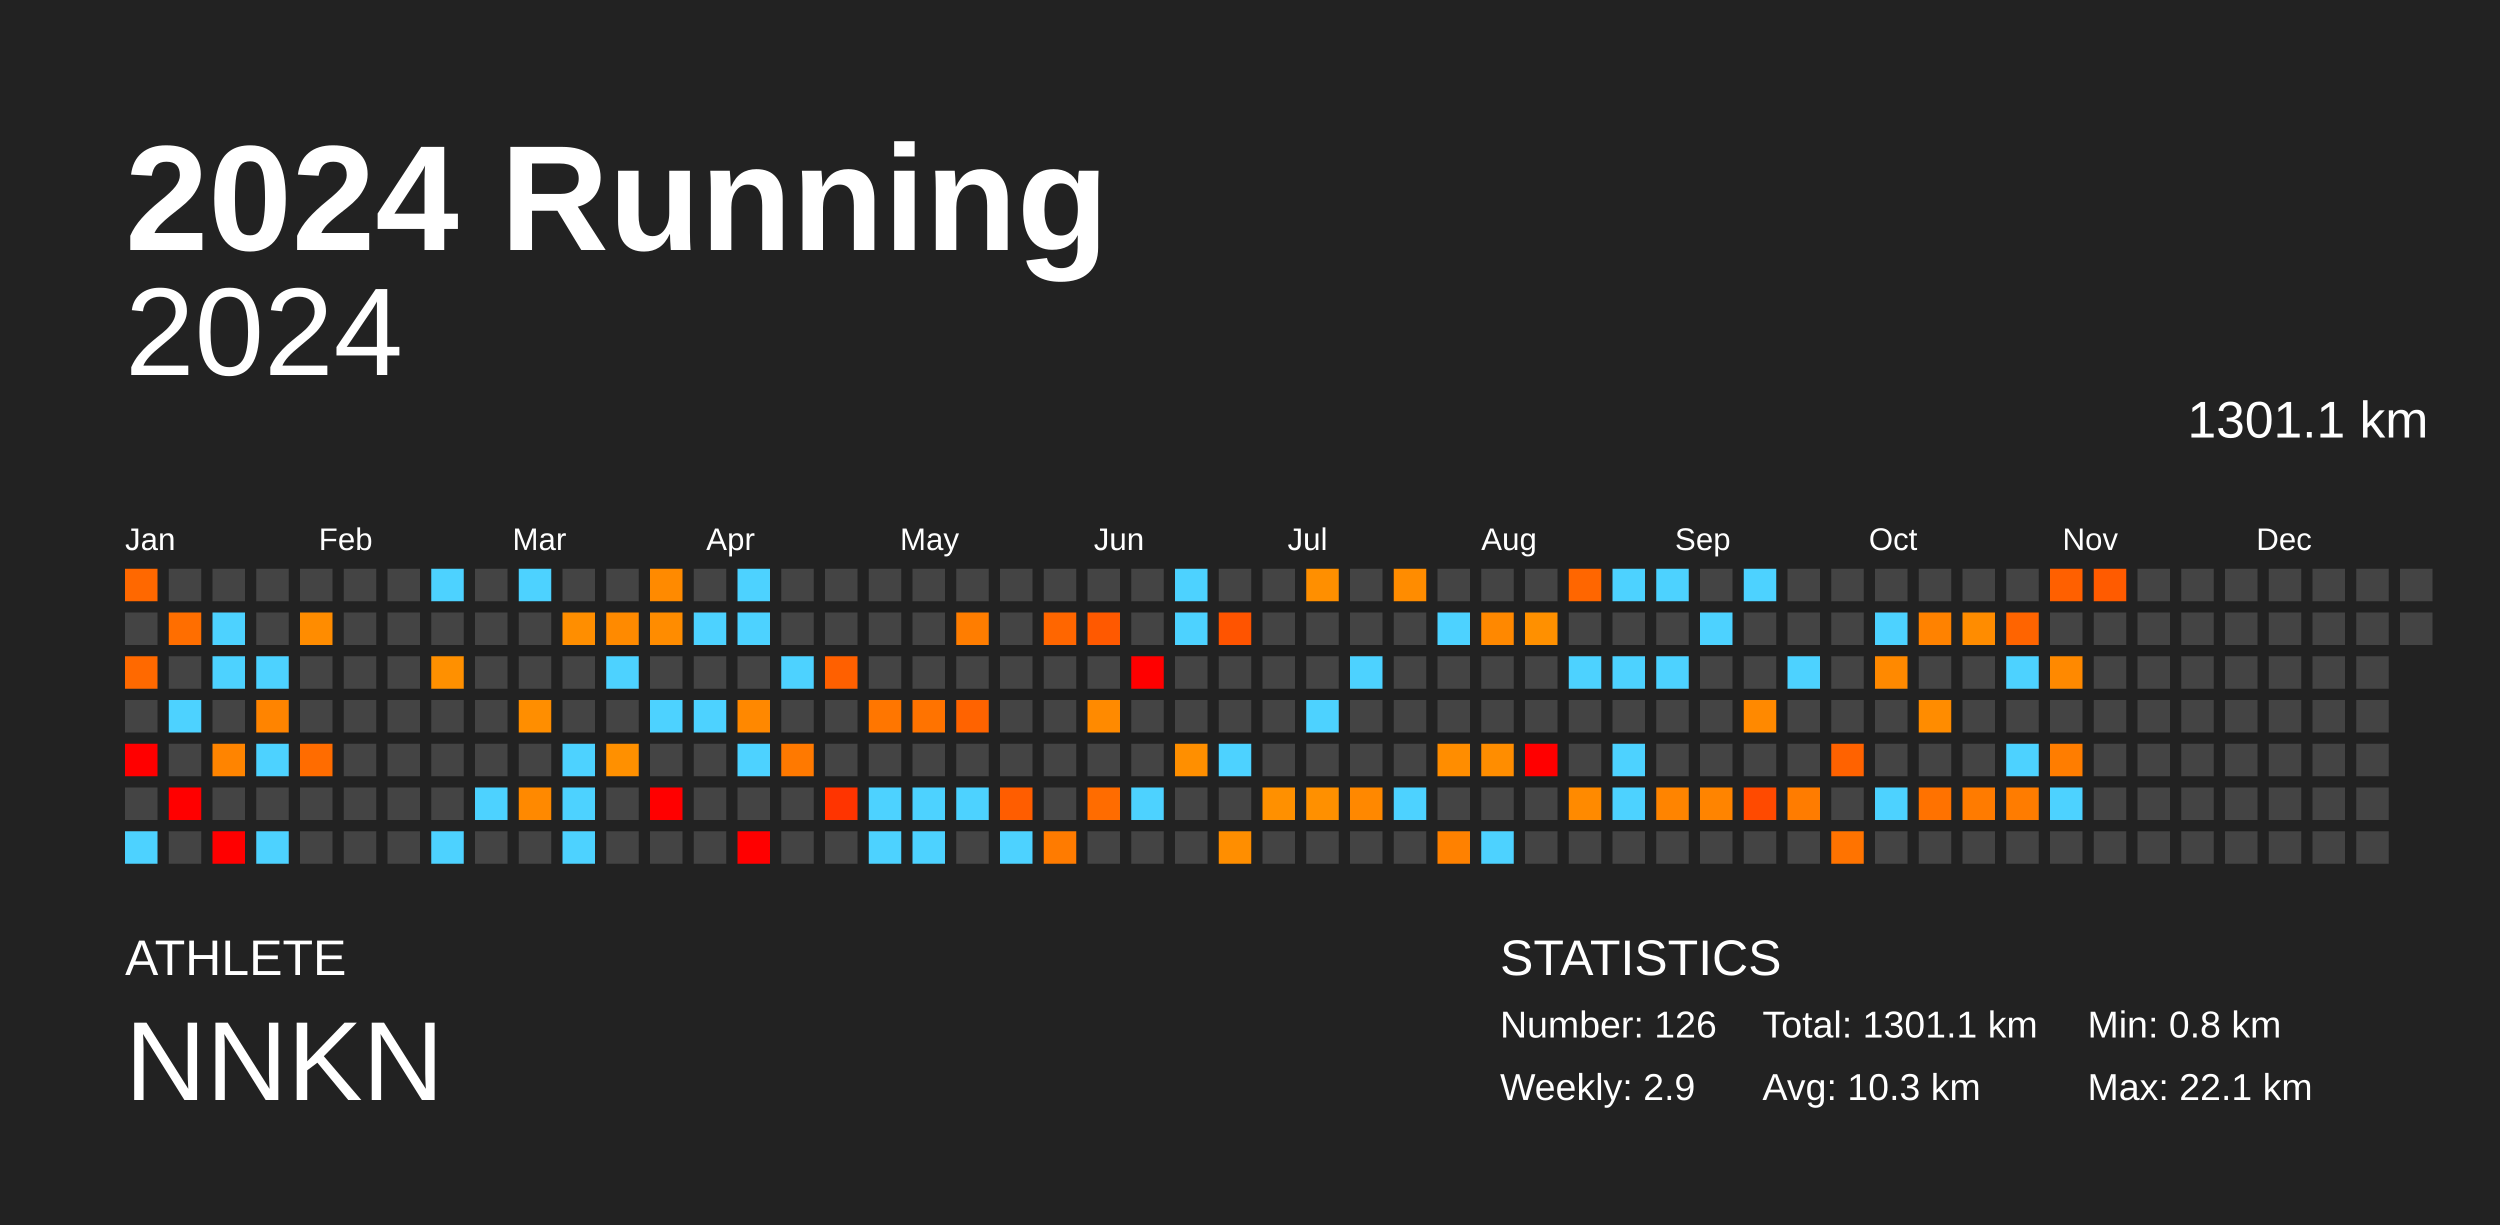
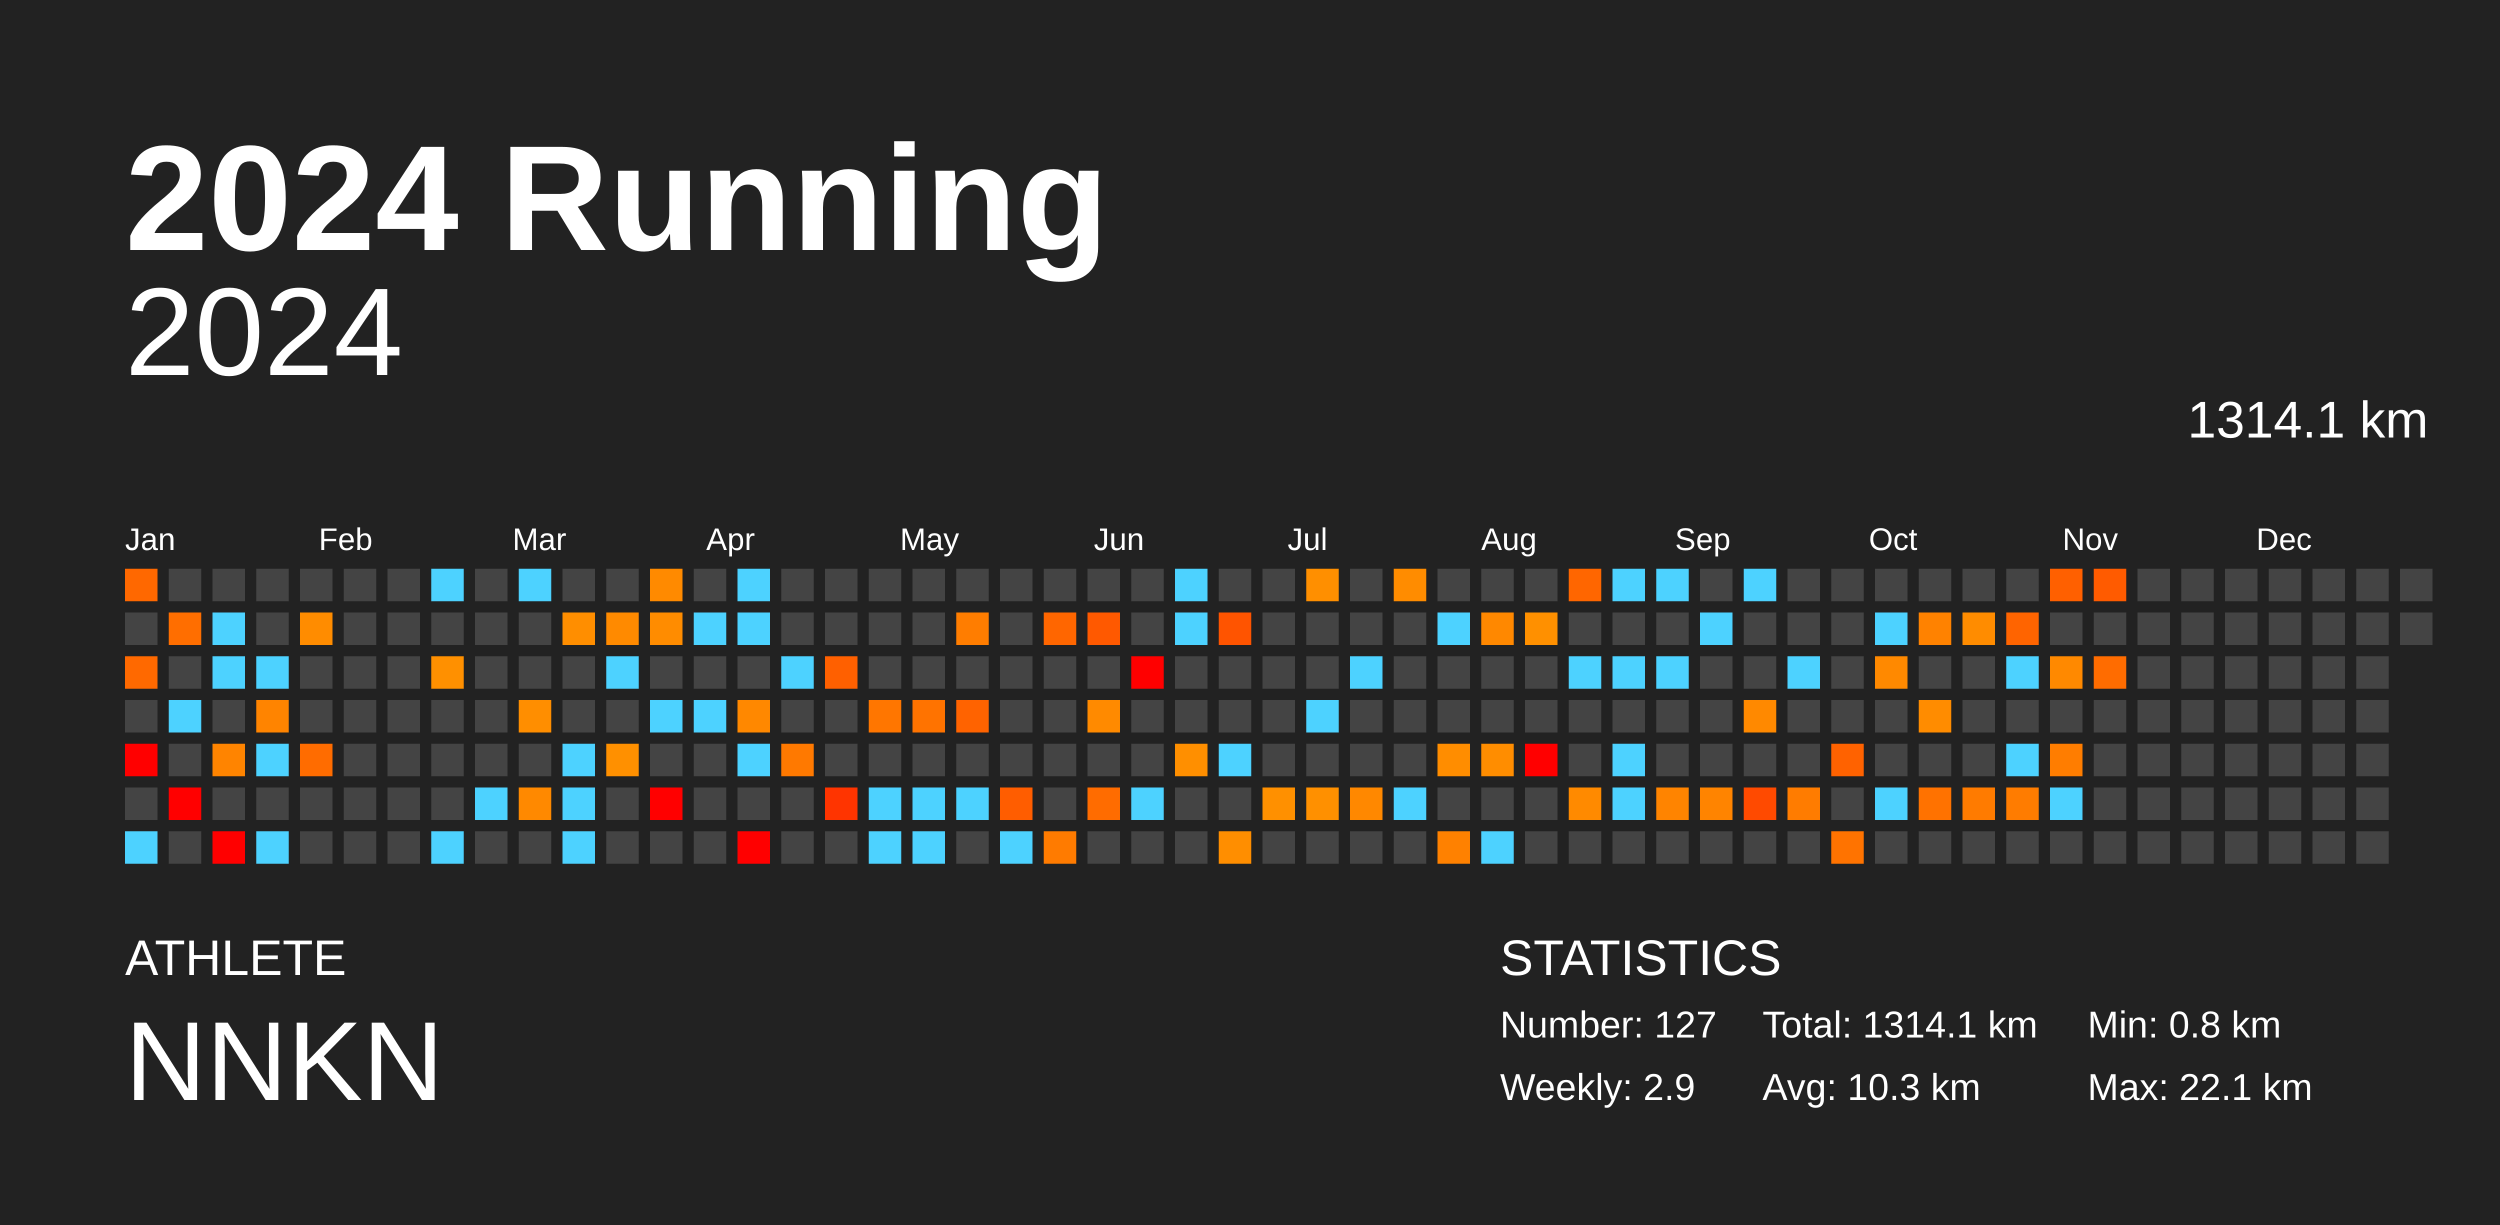
<svg xmlns="http://www.w3.org/2000/svg" baseProfile="full" height="98mm" version="1.1" viewBox="0,0,200,98" width="200mm">
  <defs />
  <rect fill="#222222" height="98" width="200" x="0" y="0" />
  <text fill="#FFFFFF" style="font-size:12px; font-family:Arial; font-weight:bold;" x="10" y="20">2024 Running</text>
  <text fill="#FFFFFF" style="font-size:4px; font-family:Arial" x="10" y="78">ATHLETE</text>
  <text fill="#FFFFFF" style="font-size:9px; font-family:Arial" x="10" y="88">NNKN</text>
  <text fill="#FFFFFF" style="font-size:4px; font-family:Arial" x="120" y="78">STATISTICS</text>
-   <text fill="#FFFFFF" style="font-size:3px; font-family:Arial" x="120" y="83">Number: 126</text>
+   <text fill="#FFFFFF" style="font-size:3px; font-family:Arial" x="120" y="83">Number: 127</text>
  <text fill="#FFFFFF" style="font-size:3px; font-family:Arial" x="120" y="88">Weekly: 2.9</text>
-   <text fill="#FFFFFF" style="font-size:3px; font-family:Arial" x="141" y="83">Total: 1301.1 km</text>
+   <text fill="#FFFFFF" style="font-size:3px; font-family:Arial" x="141" y="83">Total: 1314.1 km</text>
  <text fill="#FFFFFF" style="font-size:3px; font-family:Arial" x="141" y="88">Avg: 10.3 km</text>
  <text fill="#FFFFFF" style="font-size:3px; font-family:Arial" x="167" y="83">Min: 0.8 km</text>
  <text fill="#FFFFFF" style="font-size:3px; font-family:Arial" x="167" y="88">Max: 22.1 km</text>
  <text alignment-baseline="hanging" fill="#FFFFFF" style="font-size:10.0px; font-family:Arial;" x="10" y="30">2024</text>
-   <text alignment-baseline="hanging" fill="#FFFFFF" style="font-size:4.125px; font-family:Arial;" x="175" y="35">1301.1 km</text>
+   <text alignment-baseline="hanging" fill="#FFFFFF" style="font-size:4.125px; font-family:Arial;" x="175" y="35">1314.1 km</text>
  <text fill="#FFFFFF" style="font-size:2.5px; font-family:Arial" x="10.0" y="44">Jan</text>
  <text fill="#FFFFFF" style="font-size:2.5px; font-family:Arial" x="25.5" y="44">Feb</text>
  <text fill="#FFFFFF" style="font-size:2.5px; font-family:Arial" x="41.0" y="44">Mar</text>
  <text fill="#FFFFFF" style="font-size:2.5px; font-family:Arial" x="56.5" y="44">Apr</text>
  <text fill="#FFFFFF" style="font-size:2.5px; font-family:Arial" x="72.0" y="44">May</text>
  <text fill="#FFFFFF" style="font-size:2.5px; font-family:Arial" x="87.5" y="44">Jun</text>
  <text fill="#FFFFFF" style="font-size:2.5px; font-family:Arial" x="103.0" y="44">Jul</text>
  <text fill="#FFFFFF" style="font-size:2.5px; font-family:Arial" x="118.5" y="44">Aug</text>
  <text fill="#FFFFFF" style="font-size:2.5px; font-family:Arial" x="134.0" y="44">Sep</text>
  <text fill="#FFFFFF" style="font-size:2.5px; font-family:Arial" x="149.5" y="44">Oct</text>
  <text fill="#FFFFFF" style="font-size:2.5px; font-family:Arial" x="165.0" y="44">Nov</text>
  <text fill="#FFFFFF" style="font-size:2.5px; font-family:Arial" x="180.5" y="44">Dec</text>
  <rect fill="#ff6800" height="2.6" width="2.6" x="10.0" y="45.5" />
  <rect fill="#444444" height="2.6" width="2.6" x="10.0" y="49.0" />
  <rect fill="#ff6900" height="2.6" width="2.6" x="10.0" y="52.5" />
  <rect fill="#444444" height="2.6" width="2.6" x="10.0" y="56.0" />
  <rect fill="red" height="2.6" width="2.6" x="10.0" y="59.5" />
  <rect fill="#444444" height="2.6" width="2.6" x="10.0" y="63.0" />
  <rect fill="#4dd2ff" height="2.6" width="2.6" x="10.0" y="66.5" />
  <rect fill="#444444" height="2.6" width="2.6" x="13.5" y="45.5" />
  <rect fill="#ff6e00" height="2.6" width="2.6" x="13.5" y="49.0" />
  <rect fill="#444444" height="2.6" width="2.6" x="13.5" y="52.5" />
  <rect fill="#4dd2ff" height="2.6" width="2.6" x="13.5" y="56.0" />
  <rect fill="#444444" height="2.6" width="2.6" x="13.5" y="59.5" />
  <rect fill="red" height="2.6" width="2.6" x="13.5" y="63.0" />
  <rect fill="#444444" height="2.6" width="2.6" x="13.5" y="66.5" />
  <rect fill="#444444" height="2.6" width="2.6" x="17.0" y="45.5" />
  <rect fill="#4dd2ff" height="2.6" width="2.6" x="17.0" y="49.0" />
  <rect fill="#4dd2ff" height="2.6" width="2.6" x="17.0" y="52.5" />
  <rect fill="#444444" height="2.6" width="2.6" x="17.0" y="56.0" />
  <rect fill="#ff8400" height="2.6" width="2.6" x="17.0" y="59.5" />
  <rect fill="#444444" height="2.6" width="2.6" x="17.0" y="63.0" />
  <rect fill="red" height="2.6" width="2.6" x="17.0" y="66.5" />
  <rect fill="#444444" height="2.6" width="2.6" x="20.5" y="45.5" />
  <rect fill="#444444" height="2.6" width="2.6" x="20.5" y="49.0" />
  <rect fill="#4dd2ff" height="2.6" width="2.6" x="20.5" y="52.5" />
  <rect fill="#ff8400" height="2.6" width="2.6" x="20.5" y="56.0" />
  <rect fill="#4dd2ff" height="2.6" width="2.6" x="20.5" y="59.5" />
  <rect fill="#444444" height="2.6" width="2.6" x="20.5" y="63.0" />
  <rect fill="#4dd2ff" height="2.6" width="2.6" x="20.5" y="66.5" />
  <rect fill="#444444" height="2.6" width="2.6" x="24.0" y="45.5" />
  <rect fill="#ff8c00" height="2.6" width="2.6" x="24.0" y="49.0" />
  <rect fill="#444444" height="2.6" width="2.6" x="24.0" y="52.5" />
  <rect fill="#444444" height="2.6" width="2.6" x="24.0" y="56.0" />
  <rect fill="#ff6c00" height="2.6" width="2.6" x="24.0" y="59.5" />
  <rect fill="#444444" height="2.6" width="2.6" x="24.0" y="63.0" />
  <rect fill="#444444" height="2.6" width="2.6" x="24.0" y="66.5" />
  <rect fill="#444444" height="2.6" width="2.6" x="27.5" y="45.5" />
  <rect fill="#444444" height="2.6" width="2.6" x="27.5" y="49.0" />
  <rect fill="#444444" height="2.6" width="2.6" x="27.5" y="52.5" />
  <rect fill="#444444" height="2.6" width="2.6" x="27.5" y="56.0" />
  <rect fill="#444444" height="2.6" width="2.6" x="27.5" y="59.5" />
  <rect fill="#444444" height="2.6" width="2.6" x="27.5" y="63.0" />
  <rect fill="#444444" height="2.6" width="2.6" x="27.5" y="66.5" />
  <rect fill="#444444" height="2.6" width="2.6" x="31.0" y="45.5" />
  <rect fill="#444444" height="2.6" width="2.6" x="31.0" y="49.0" />
  <rect fill="#444444" height="2.6" width="2.6" x="31.0" y="52.5" />
  <rect fill="#444444" height="2.6" width="2.6" x="31.0" y="56.0" />
  <rect fill="#444444" height="2.6" width="2.6" x="31.0" y="59.5" />
  <rect fill="#444444" height="2.6" width="2.6" x="31.0" y="63.0" />
  <rect fill="#444444" height="2.6" width="2.6" x="31.0" y="66.5" />
  <rect fill="#4dd2ff" height="2.6" width="2.6" x="34.5" y="45.5" />
  <rect fill="#444444" height="2.6" width="2.6" x="34.5" y="49.0" />
  <rect fill="#ff9000" height="2.6" width="2.6" x="34.5" y="52.5" />
  <rect fill="#444444" height="2.6" width="2.6" x="34.5" y="56.0" />
  <rect fill="#444444" height="2.6" width="2.6" x="34.5" y="59.5" />
  <rect fill="#444444" height="2.6" width="2.6" x="34.5" y="63.0" />
  <rect fill="#4dd2ff" height="2.6" width="2.6" x="34.5" y="66.5" />
  <rect fill="#444444" height="2.6" width="2.6" x="38.0" y="45.5" />
  <rect fill="#444444" height="2.6" width="2.6" x="38.0" y="49.0" />
  <rect fill="#444444" height="2.6" width="2.6" x="38.0" y="52.5" />
  <rect fill="#444444" height="2.6" width="2.6" x="38.0" y="56.0" />
  <rect fill="#444444" height="2.6" width="2.6" x="38.0" y="59.5" />
  <rect fill="#4dd2ff" height="2.6" width="2.6" x="38.0" y="63.0" />
  <rect fill="#444444" height="2.6" width="2.6" x="38.0" y="66.5" />
  <rect fill="#4dd2ff" height="2.6" width="2.6" x="41.5" y="45.5" />
  <rect fill="#444444" height="2.6" width="2.6" x="41.5" y="49.0" />
  <rect fill="#444444" height="2.6" width="2.6" x="41.5" y="52.5" />
  <rect fill="#ff8e00" height="2.6" width="2.6" x="41.5" y="56.0" />
  <rect fill="#444444" height="2.6" width="2.6" x="41.5" y="59.5" />
  <rect fill="#ff8900" height="2.6" width="2.6" x="41.5" y="63.0" />
  <rect fill="#444444" height="2.6" width="2.6" x="41.5" y="66.5" />
  <rect fill="#444444" height="2.6" width="2.6" x="45.0" y="45.5" />
  <rect fill="#ff8e00" height="2.6" width="2.6" x="45.0" y="49.0" />
  <rect fill="#444444" height="2.6" width="2.6" x="45.0" y="52.5" />
  <rect fill="#444444" height="2.6" width="2.6" x="45.0" y="56.0" />
  <rect fill="#4dd2ff" height="2.6" width="2.6" x="45.0" y="59.5" />
  <rect fill="#4dd2ff" height="2.6" width="2.6" x="45.0" y="63.0" />
  <rect fill="#4dd2ff" height="2.6" width="2.6" x="45.0" y="66.5" />
  <rect fill="#444444" height="2.6" width="2.6" x="48.5" y="45.5" />
  <rect fill="#ff8a00" height="2.6" width="2.6" x="48.5" y="49.0" />
  <rect fill="#4dd2ff" height="2.6" width="2.6" x="48.5" y="52.5" />
  <rect fill="#444444" height="2.6" width="2.6" x="48.5" y="56.0" />
  <rect fill="#ff9000" height="2.6" width="2.6" x="48.5" y="59.5" />
  <rect fill="#444444" height="2.6" width="2.6" x="48.5" y="63.0" />
  <rect fill="#444444" height="2.6" width="2.6" x="48.5" y="66.5" />
  <rect fill="#ff8a00" height="2.6" width="2.6" x="52.0" y="45.5" />
  <rect fill="#ff8c00" height="2.6" width="2.6" x="52.0" y="49.0" />
  <rect fill="#444444" height="2.6" width="2.6" x="52.0" y="52.5" />
  <rect fill="#4dd2ff" height="2.6" width="2.6" x="52.0" y="56.0" />
  <rect fill="#444444" height="2.6" width="2.6" x="52.0" y="59.5" />
  <rect fill="red" height="2.6" width="2.6" x="52.0" y="63.0" />
  <rect fill="#444444" height="2.6" width="2.6" x="52.0" y="66.5" />
  <rect fill="#444444" height="2.6" width="2.6" x="55.5" y="45.5" />
  <rect fill="#4dd2ff" height="2.6" width="2.6" x="55.5" y="49.0" />
  <rect fill="#444444" height="2.6" width="2.6" x="55.5" y="52.5" />
  <rect fill="#4dd2ff" height="2.6" width="2.6" x="55.5" y="56.0" />
  <rect fill="#444444" height="2.6" width="2.6" x="55.5" y="59.5" />
  <rect fill="#444444" height="2.6" width="2.6" x="55.5" y="63.0" />
  <rect fill="#444444" height="2.6" width="2.6" x="55.5" y="66.5" />
  <rect fill="#4dd2ff" height="2.6" width="2.6" x="59.0" y="45.5" />
  <rect fill="#4dd2ff" height="2.6" width="2.6" x="59.0" y="49.0" />
  <rect fill="#444444" height="2.6" width="2.6" x="59.0" y="52.5" />
  <rect fill="#ff8800" height="2.6" width="2.6" x="59.0" y="56.0" />
  <rect fill="#4dd2ff" height="2.6" width="2.6" x="59.0" y="59.5" />
  <rect fill="#444444" height="2.6" width="2.6" x="59.0" y="63.0" />
  <rect fill="red" height="2.6" width="2.6" x="59.0" y="66.5" />
  <rect fill="#444444" height="2.6" width="2.6" x="62.5" y="45.5" />
  <rect fill="#444444" height="2.6" width="2.6" x="62.5" y="49.0" />
  <rect fill="#4dd2ff" height="2.6" width="2.6" x="62.5" y="52.5" />
  <rect fill="#444444" height="2.6" width="2.6" x="62.5" y="56.0" />
  <rect fill="#ff7900" height="2.6" width="2.6" x="62.5" y="59.5" />
  <rect fill="#444444" height="2.6" width="2.6" x="62.5" y="63.0" />
  <rect fill="#444444" height="2.6" width="2.6" x="62.5" y="66.5" />
  <rect fill="#444444" height="2.6" width="2.6" x="66.0" y="45.5" />
  <rect fill="#444444" height="2.6" width="2.6" x="66.0" y="49.0" />
  <rect fill="#ff6000" height="2.6" width="2.6" x="66.0" y="52.5" />
  <rect fill="#444444" height="2.6" width="2.6" x="66.0" y="56.0" />
  <rect fill="#444444" height="2.6" width="2.6" x="66.0" y="59.5" />
  <rect fill="#ff3400" height="2.6" width="2.6" x="66.0" y="63.0" />
  <rect fill="#444444" height="2.6" width="2.6" x="66.0" y="66.5" />
  <rect fill="#444444" height="2.6" width="2.6" x="69.5" y="45.5" />
  <rect fill="#444444" height="2.6" width="2.6" x="69.5" y="49.0" />
  <rect fill="#444444" height="2.6" width="2.6" x="69.5" y="52.5" />
  <rect fill="#ff7600" height="2.6" width="2.6" x="69.5" y="56.0" />
  <rect fill="#444444" height="2.6" width="2.6" x="69.5" y="59.5" />
  <rect fill="#4dd2ff" height="2.6" width="2.6" x="69.5" y="63.0" />
  <rect fill="#4dd2ff" height="2.6" width="2.6" x="69.5" y="66.5" />
  <rect fill="#444444" height="2.6" width="2.6" x="73.0" y="45.5" />
  <rect fill="#444444" height="2.6" width="2.6" x="73.0" y="49.0" />
  <rect fill="#444444" height="2.6" width="2.6" x="73.0" y="52.5" />
  <rect fill="#ff7300" height="2.6" width="2.6" x="73.0" y="56.0" />
  <rect fill="#444444" height="2.6" width="2.6" x="73.0" y="59.5" />
  <rect fill="#4dd2ff" height="2.6" width="2.6" x="73.0" y="63.0" />
  <rect fill="#4dd2ff" height="2.6" width="2.6" x="73.0" y="66.5" />
  <rect fill="#444444" height="2.6" width="2.6" x="76.5" y="45.5" />
  <rect fill="#ff7d00" height="2.6" width="2.6" x="76.5" y="49.0" />
  <rect fill="#444444" height="2.6" width="2.6" x="76.5" y="52.5" />
  <rect fill="#ff6300" height="2.6" width="2.6" x="76.5" y="56.0" />
  <rect fill="#444444" height="2.6" width="2.6" x="76.5" y="59.5" />
  <rect fill="#4dd2ff" height="2.6" width="2.6" x="76.5" y="63.0" />
  <rect fill="#444444" height="2.6" width="2.6" x="76.5" y="66.5" />
  <rect fill="#444444" height="2.6" width="2.6" x="80.0" y="45.5" />
  <rect fill="#444444" height="2.6" width="2.6" x="80.0" y="49.0" />
  <rect fill="#444444" height="2.6" width="2.6" x="80.0" y="52.5" />
  <rect fill="#444444" height="2.6" width="2.6" x="80.0" y="56.0" />
  <rect fill="#444444" height="2.6" width="2.6" x="80.0" y="59.5" />
  <rect fill="#ff5d00" height="2.6" width="2.6" x="80.0" y="63.0" />
  <rect fill="#4dd2ff" height="2.6" width="2.6" x="80.0" y="66.5" />
  <rect fill="#444444" height="2.6" width="2.6" x="83.5" y="45.5" />
  <rect fill="#ff6600" height="2.6" width="2.6" x="83.5" y="49.0" />
  <rect fill="#444444" height="2.6" width="2.6" x="83.5" y="52.5" />
  <rect fill="#444444" height="2.6" width="2.6" x="83.5" y="56.0" />
  <rect fill="#444444" height="2.6" width="2.6" x="83.5" y="59.5" />
  <rect fill="#444444" height="2.6" width="2.6" x="83.5" y="63.0" />
  <rect fill="#ff7b00" height="2.6" width="2.6" x="83.5" y="66.5" />
  <rect fill="#444444" height="2.6" width="2.6" x="87.0" y="45.5" />
  <rect fill="#ff5900" height="2.6" width="2.6" x="87.0" y="49.0" />
  <rect fill="#444444" height="2.6" width="2.6" x="87.0" y="52.5" />
  <rect fill="#ff8a00" height="2.6" width="2.6" x="87.0" y="56.0" />
  <rect fill="#444444" height="2.6" width="2.6" x="87.0" y="59.5" />
  <rect fill="#ff6c00" height="2.6" width="2.6" x="87.0" y="63.0" />
  <rect fill="#444444" height="2.6" width="2.6" x="87.0" y="66.5" />
  <rect fill="#444444" height="2.6" width="2.6" x="90.5" y="45.5" />
  <rect fill="#444444" height="2.6" width="2.6" x="90.5" y="49.0" />
  <rect fill="red" height="2.6" width="2.6" x="90.5" y="52.5" />
  <rect fill="#444444" height="2.6" width="2.6" x="90.5" y="56.0" />
  <rect fill="#444444" height="2.6" width="2.6" x="90.5" y="59.5" />
  <rect fill="#4dd2ff" height="2.6" width="2.6" x="90.5" y="63.0" />
  <rect fill="#444444" height="2.6" width="2.6" x="90.5" y="66.5" />
  <rect fill="#4dd2ff" height="2.6" width="2.6" x="94.0" y="45.5" />
  <rect fill="#4dd2ff" height="2.6" width="2.6" x="94.0" y="49.0" />
  <rect fill="#444444" height="2.6" width="2.6" x="94.0" y="52.5" />
  <rect fill="#444444" height="2.6" width="2.6" x="94.0" y="56.0" />
  <rect fill="#ff8f00" height="2.6" width="2.6" x="94.0" y="59.5" />
  <rect fill="#444444" height="2.6" width="2.6" x="94.0" y="63.0" />
  <rect fill="#444444" height="2.6" width="2.6" x="94.0" y="66.5" />
  <rect fill="#444444" height="2.6" width="2.6" x="97.5" y="45.5" />
  <rect fill="#ff5400" height="2.6" width="2.6" x="97.5" y="49.0" />
  <rect fill="#444444" height="2.6" width="2.6" x="97.5" y="52.5" />
  <rect fill="#444444" height="2.6" width="2.6" x="97.5" y="56.0" />
  <rect fill="#4dd2ff" height="2.6" width="2.6" x="97.5" y="59.5" />
  <rect fill="#444444" height="2.6" width="2.6" x="97.5" y="63.0" />
  <rect fill="#ff8e00" height="2.6" width="2.6" x="97.5" y="66.5" />
  <rect fill="#444444" height="2.6" width="2.6" x="101.0" y="45.5" />
  <rect fill="#444444" height="2.6" width="2.6" x="101.0" y="49.0" />
  <rect fill="#444444" height="2.6" width="2.6" x="101.0" y="52.5" />
  <rect fill="#444444" height="2.6" width="2.6" x="101.0" y="56.0" />
  <rect fill="#444444" height="2.6" width="2.6" x="101.0" y="59.5" />
  <rect fill="#ff9000" height="2.6" width="2.6" x="101.0" y="63.0" />
  <rect fill="#444444" height="2.6" width="2.6" x="101.0" y="66.5" />
  <rect fill="#ff8f00" height="2.6" width="2.6" x="104.5" y="45.5" />
  <rect fill="#444444" height="2.6" width="2.6" x="104.5" y="49.0" />
  <rect fill="#444444" height="2.6" width="2.6" x="104.5" y="52.5" />
  <rect fill="#4dd2ff" height="2.6" width="2.6" x="104.5" y="56.0" />
  <rect fill="#444444" height="2.6" width="2.6" x="104.5" y="59.5" />
  <rect fill="#ff9000" height="2.6" width="2.6" x="104.5" y="63.0" />
  <rect fill="#444444" height="2.6" width="2.6" x="104.5" y="66.5" />
  <rect fill="#444444" height="2.6" width="2.6" x="108.0" y="45.5" />
  <rect fill="#444444" height="2.6" width="2.6" x="108.0" y="49.0" />
  <rect fill="#4dd2ff" height="2.6" width="2.6" x="108.0" y="52.5" />
  <rect fill="#444444" height="2.6" width="2.6" x="108.0" y="56.0" />
  <rect fill="#444444" height="2.6" width="2.6" x="108.0" y="59.5" />
  <rect fill="#ff8800" height="2.6" width="2.6" x="108.0" y="63.0" />
  <rect fill="#444444" height="2.6" width="2.6" x="108.0" y="66.5" />
  <rect fill="#ff8c00" height="2.6" width="2.6" x="111.5" y="45.5" />
  <rect fill="#444444" height="2.6" width="2.6" x="111.5" y="49.0" />
  <rect fill="#444444" height="2.6" width="2.6" x="111.5" y="52.5" />
  <rect fill="#444444" height="2.6" width="2.6" x="111.5" y="56.0" />
  <rect fill="#444444" height="2.6" width="2.6" x="111.5" y="59.5" />
  <rect fill="#4dd2ff" height="2.6" width="2.6" x="111.5" y="63.0" />
  <rect fill="#444444" height="2.6" width="2.6" x="111.5" y="66.5" />
  <rect fill="#444444" height="2.6" width="2.6" x="115.0" y="45.5" />
  <rect fill="#4dd2ff" height="2.6" width="2.6" x="115.0" y="49.0" />
  <rect fill="#444444" height="2.6" width="2.6" x="115.0" y="52.5" />
  <rect fill="#444444" height="2.6" width="2.6" x="115.0" y="56.0" />
  <rect fill="#ff8d00" height="2.6" width="2.6" x="115.0" y="59.5" />
  <rect fill="#444444" height="2.6" width="2.6" x="115.0" y="63.0" />
  <rect fill="#ff8100" height="2.6" width="2.6" x="115.0" y="66.5" />
  <rect fill="#444444" height="2.6" width="2.6" x="118.5" y="45.5" />
  <rect fill="#ff8800" height="2.6" width="2.6" x="118.5" y="49.0" />
  <rect fill="#444444" height="2.6" width="2.6" x="118.5" y="52.5" />
  <rect fill="#444444" height="2.6" width="2.6" x="118.5" y="56.0" />
  <rect fill="#ff8d00" height="2.6" width="2.6" x="118.5" y="59.5" />
  <rect fill="#444444" height="2.6" width="2.6" x="118.5" y="63.0" />
  <rect fill="#4dd2ff" height="2.6" width="2.6" x="118.5" y="66.5" />
  <rect fill="#444444" height="2.6" width="2.6" x="122.0" y="45.5" />
  <rect fill="#ff9000" height="2.6" width="2.6" x="122.0" y="49.0" />
  <rect fill="#444444" height="2.6" width="2.6" x="122.0" y="52.5" />
  <rect fill="#444444" height="2.6" width="2.6" x="122.0" y="56.0" />
  <rect fill="red" height="2.6" width="2.6" x="122.0" y="59.5" />
  <rect fill="#444444" height="2.6" width="2.6" x="122.0" y="63.0" />
  <rect fill="#444444" height="2.6" width="2.6" x="122.0" y="66.5" />
  <rect fill="#ff6600" height="2.6" width="2.6" x="125.5" y="45.5" />
  <rect fill="#444444" height="2.6" width="2.6" x="125.5" y="49.0" />
  <rect fill="#4dd2ff" height="2.6" width="2.6" x="125.5" y="52.5" />
  <rect fill="#444444" height="2.6" width="2.6" x="125.5" y="56.0" />
  <rect fill="#444444" height="2.6" width="2.6" x="125.5" y="59.5" />
  <rect fill="#ff8a00" height="2.6" width="2.6" x="125.5" y="63.0" />
  <rect fill="#444444" height="2.6" width="2.6" x="125.5" y="66.5" />
  <rect fill="#4dd2ff" height="2.6" width="2.6" x="129.0" y="45.5" />
  <rect fill="#444444" height="2.6" width="2.6" x="129.0" y="49.0" />
  <rect fill="#4dd2ff" height="2.6" width="2.6" x="129.0" y="52.5" />
  <rect fill="#444444" height="2.6" width="2.6" x="129.0" y="56.0" />
  <rect fill="#4dd2ff" height="2.6" width="2.6" x="129.0" y="59.5" />
  <rect fill="#4dd2ff" height="2.6" width="2.6" x="129.0" y="63.0" />
  <rect fill="#444444" height="2.6" width="2.6" x="129.0" y="66.5" />
  <rect fill="#4dd2ff" height="2.6" width="2.6" x="132.5" y="45.5" />
  <rect fill="#444444" height="2.6" width="2.6" x="132.5" y="49.0" />
  <rect fill="#4dd2ff" height="2.6" width="2.6" x="132.5" y="52.5" />
  <rect fill="#444444" height="2.6" width="2.6" x="132.5" y="56.0" />
  <rect fill="#444444" height="2.6" width="2.6" x="132.5" y="59.5" />
  <rect fill="#ff8400" height="2.6" width="2.6" x="132.5" y="63.0" />
  <rect fill="#444444" height="2.6" width="2.6" x="132.5" y="66.5" />
  <rect fill="#444444" height="2.6" width="2.6" x="136.0" y="45.5" />
  <rect fill="#4dd2ff" height="2.6" width="2.6" x="136.0" y="49.0" />
  <rect fill="#444444" height="2.6" width="2.6" x="136.0" y="52.5" />
  <rect fill="#444444" height="2.6" width="2.6" x="136.0" y="56.0" />
  <rect fill="#444444" height="2.6" width="2.6" x="136.0" y="59.5" />
  <rect fill="#ff8400" height="2.6" width="2.6" x="136.0" y="63.0" />
  <rect fill="#444444" height="2.6" width="2.6" x="136.0" y="66.5" />
  <rect fill="#4dd2ff" height="2.6" width="2.6" x="139.5" y="45.5" />
  <rect fill="#444444" height="2.6" width="2.6" x="139.5" y="49.0" />
  <rect fill="#444444" height="2.6" width="2.6" x="139.5" y="52.5" />
  <rect fill="#ff8900" height="2.6" width="2.6" x="139.5" y="56.0" />
  <rect fill="#444444" height="2.6" width="2.6" x="139.5" y="59.5" />
  <rect fill="#ff4a00" height="2.6" width="2.6" x="139.5" y="63.0" />
  <rect fill="#444444" height="2.6" width="2.6" x="139.5" y="66.5" />
  <rect fill="#444444" height="2.6" width="2.6" x="143.0" y="45.5" />
  <rect fill="#444444" height="2.6" width="2.6" x="143.0" y="49.0" />
  <rect fill="#4dd2ff" height="2.6" width="2.6" x="143.0" y="52.5" />
  <rect fill="#444444" height="2.6" width="2.6" x="143.0" y="56.0" />
  <rect fill="#444444" height="2.6" width="2.6" x="143.0" y="59.5" />
  <rect fill="#ff7c00" height="2.6" width="2.6" x="143.0" y="63.0" />
  <rect fill="#444444" height="2.6" width="2.6" x="143.0" y="66.5" />
  <rect fill="#444444" height="2.6" width="2.6" x="146.5" y="45.5" />
  <rect fill="#444444" height="2.6" width="2.6" x="146.5" y="49.0" />
  <rect fill="#444444" height="2.6" width="2.6" x="146.5" y="52.5" />
  <rect fill="#444444" height="2.6" width="2.6" x="146.5" y="56.0" />
  <rect fill="#ff6200" height="2.6" width="2.6" x="146.5" y="59.5" />
  <rect fill="#444444" height="2.6" width="2.6" x="146.5" y="63.0" />
  <rect fill="#ff7300" height="2.6" width="2.6" x="146.5" y="66.5" />
  <rect fill="#444444" height="2.6" width="2.6" x="150.0" y="45.5" />
  <rect fill="#4dd2ff" height="2.6" width="2.6" x="150.0" y="49.0" />
  <rect fill="#ff8900" height="2.6" width="2.6" x="150.0" y="52.5" />
  <rect fill="#444444" height="2.6" width="2.6" x="150.0" y="56.0" />
  <rect fill="#444444" height="2.6" width="2.6" x="150.0" y="59.5" />
  <rect fill="#4dd2ff" height="2.6" width="2.6" x="150.0" y="63.0" />
  <rect fill="#444444" height="2.6" width="2.6" x="150.0" y="66.5" />
  <rect fill="#444444" height="2.6" width="2.6" x="153.5" y="45.5" />
  <rect fill="#ff8200" height="2.6" width="2.6" x="153.5" y="49.0" />
  <rect fill="#444444" height="2.6" width="2.6" x="153.5" y="52.5" />
  <rect fill="#ff8c00" height="2.6" width="2.6" x="153.5" y="56.0" />
  <rect fill="#444444" height="2.6" width="2.6" x="153.5" y="59.5" />
  <rect fill="#ff7200" height="2.6" width="2.6" x="153.5" y="63.0" />
  <rect fill="#444444" height="2.6" width="2.6" x="153.5" y="66.5" />
  <rect fill="#444444" height="2.6" width="2.6" x="157.0" y="45.5" />
  <rect fill="#ff8c00" height="2.6" width="2.6" x="157.0" y="49.0" />
  <rect fill="#444444" height="2.6" width="2.6" x="157.0" y="52.5" />
  <rect fill="#444444" height="2.6" width="2.6" x="157.0" y="56.0" />
  <rect fill="#444444" height="2.6" width="2.6" x="157.0" y="59.5" />
  <rect fill="#ff7b00" height="2.6" width="2.6" x="157.0" y="63.0" />
  <rect fill="#444444" height="2.6" width="2.6" x="157.0" y="66.5" />
  <rect fill="#444444" height="2.6" width="2.6" x="160.5" y="45.5" />
  <rect fill="#ff6400" height="2.6" width="2.6" x="160.5" y="49.0" />
  <rect fill="#4dd2ff" height="2.6" width="2.6" x="160.5" y="52.5" />
  <rect fill="#444444" height="2.6" width="2.6" x="160.5" y="56.0" />
  <rect fill="#4dd2ff" height="2.6" width="2.6" x="160.5" y="59.5" />
  <rect fill="#ff7c00" height="2.6" width="2.6" x="160.5" y="63.0" />
  <rect fill="#444444" height="2.6" width="2.6" x="160.5" y="66.5" />
  <rect fill="#ff6000" height="2.6" width="2.6" x="164.0" y="45.5" />
  <rect fill="#444444" height="2.6" width="2.6" x="164.0" y="49.0" />
  <rect fill="#ff8900" height="2.6" width="2.6" x="164.0" y="52.5" />
  <rect fill="#444444" height="2.6" width="2.6" x="164.0" y="56.0" />
  <rect fill="#ff7d00" height="2.6" width="2.6" x="164.0" y="59.5" />
  <rect fill="#4dd2ff" height="2.6" width="2.6" x="164.0" y="63.0" />
  <rect fill="#444444" height="2.6" width="2.6" x="164.0" y="66.5" />
  <rect fill="#ff5b00" height="2.6" width="2.6" x="167.5" y="45.5" />
  <rect fill="#444444" height="2.6" width="2.6" x="167.5" y="49.0" />
-   <rect fill="#444444" height="2.6" width="2.6" x="167.5" y="52.5" />
+   <rect fill="#ff6c00" height="2.6" width="2.6" x="167.5" y="52.5" />
  <rect fill="#444444" height="2.6" width="2.6" x="167.5" y="56.0" />
  <rect fill="#444444" height="2.6" width="2.6" x="167.5" y="59.5" />
  <rect fill="#444444" height="2.6" width="2.6" x="167.5" y="63.0" />
  <rect fill="#444444" height="2.6" width="2.6" x="167.5" y="66.5" />
  <rect fill="#444444" height="2.6" width="2.6" x="171.0" y="45.5" />
  <rect fill="#444444" height="2.6" width="2.6" x="171.0" y="49.0" />
  <rect fill="#444444" height="2.6" width="2.6" x="171.0" y="52.5" />
  <rect fill="#444444" height="2.6" width="2.6" x="171.0" y="56.0" />
  <rect fill="#444444" height="2.6" width="2.6" x="171.0" y="59.5" />
  <rect fill="#444444" height="2.6" width="2.6" x="171.0" y="63.0" />
  <rect fill="#444444" height="2.6" width="2.6" x="171.0" y="66.5" />
  <rect fill="#444444" height="2.6" width="2.6" x="174.5" y="45.5" />
  <rect fill="#444444" height="2.6" width="2.6" x="174.5" y="49.0" />
  <rect fill="#444444" height="2.6" width="2.6" x="174.5" y="52.5" />
  <rect fill="#444444" height="2.6" width="2.6" x="174.5" y="56.0" />
  <rect fill="#444444" height="2.6" width="2.6" x="174.5" y="59.5" />
  <rect fill="#444444" height="2.6" width="2.6" x="174.5" y="63.0" />
  <rect fill="#444444" height="2.6" width="2.6" x="174.5" y="66.5" />
  <rect fill="#444444" height="2.6" width="2.6" x="178.0" y="45.5" />
  <rect fill="#444444" height="2.6" width="2.6" x="178.0" y="49.0" />
  <rect fill="#444444" height="2.6" width="2.6" x="178.0" y="52.5" />
  <rect fill="#444444" height="2.6" width="2.6" x="178.0" y="56.0" />
  <rect fill="#444444" height="2.6" width="2.6" x="178.0" y="59.5" />
  <rect fill="#444444" height="2.6" width="2.6" x="178.0" y="63.0" />
  <rect fill="#444444" height="2.6" width="2.6" x="178.0" y="66.5" />
  <rect fill="#444444" height="2.6" width="2.6" x="181.5" y="45.5" />
  <rect fill="#444444" height="2.6" width="2.6" x="181.5" y="49.0" />
  <rect fill="#444444" height="2.6" width="2.6" x="181.5" y="52.5" />
  <rect fill="#444444" height="2.6" width="2.6" x="181.5" y="56.0" />
  <rect fill="#444444" height="2.6" width="2.6" x="181.5" y="59.5" />
  <rect fill="#444444" height="2.6" width="2.6" x="181.5" y="63.0" />
  <rect fill="#444444" height="2.6" width="2.6" x="181.5" y="66.5" />
  <rect fill="#444444" height="2.6" width="2.6" x="185.0" y="45.5" />
  <rect fill="#444444" height="2.6" width="2.6" x="185.0" y="49.0" />
  <rect fill="#444444" height="2.6" width="2.6" x="185.0" y="52.5" />
  <rect fill="#444444" height="2.6" width="2.6" x="185.0" y="56.0" />
  <rect fill="#444444" height="2.6" width="2.6" x="185.0" y="59.5" />
  <rect fill="#444444" height="2.6" width="2.6" x="185.0" y="63.0" />
  <rect fill="#444444" height="2.6" width="2.6" x="185.0" y="66.5" />
  <rect fill="#444444" height="2.6" width="2.6" x="188.5" y="45.5" />
  <rect fill="#444444" height="2.6" width="2.6" x="188.5" y="49.0" />
  <rect fill="#444444" height="2.6" width="2.6" x="188.5" y="52.5" />
  <rect fill="#444444" height="2.6" width="2.6" x="188.5" y="56.0" />
  <rect fill="#444444" height="2.6" width="2.6" x="188.5" y="59.5" />
  <rect fill="#444444" height="2.6" width="2.6" x="188.5" y="63.0" />
  <rect fill="#444444" height="2.6" width="2.6" x="188.5" y="66.5" />
  <rect fill="#444444" height="2.6" width="2.6" x="192.0" y="45.5" />
  <rect fill="#444444" height="2.6" width="2.6" x="192.0" y="49.0" />
</svg>
